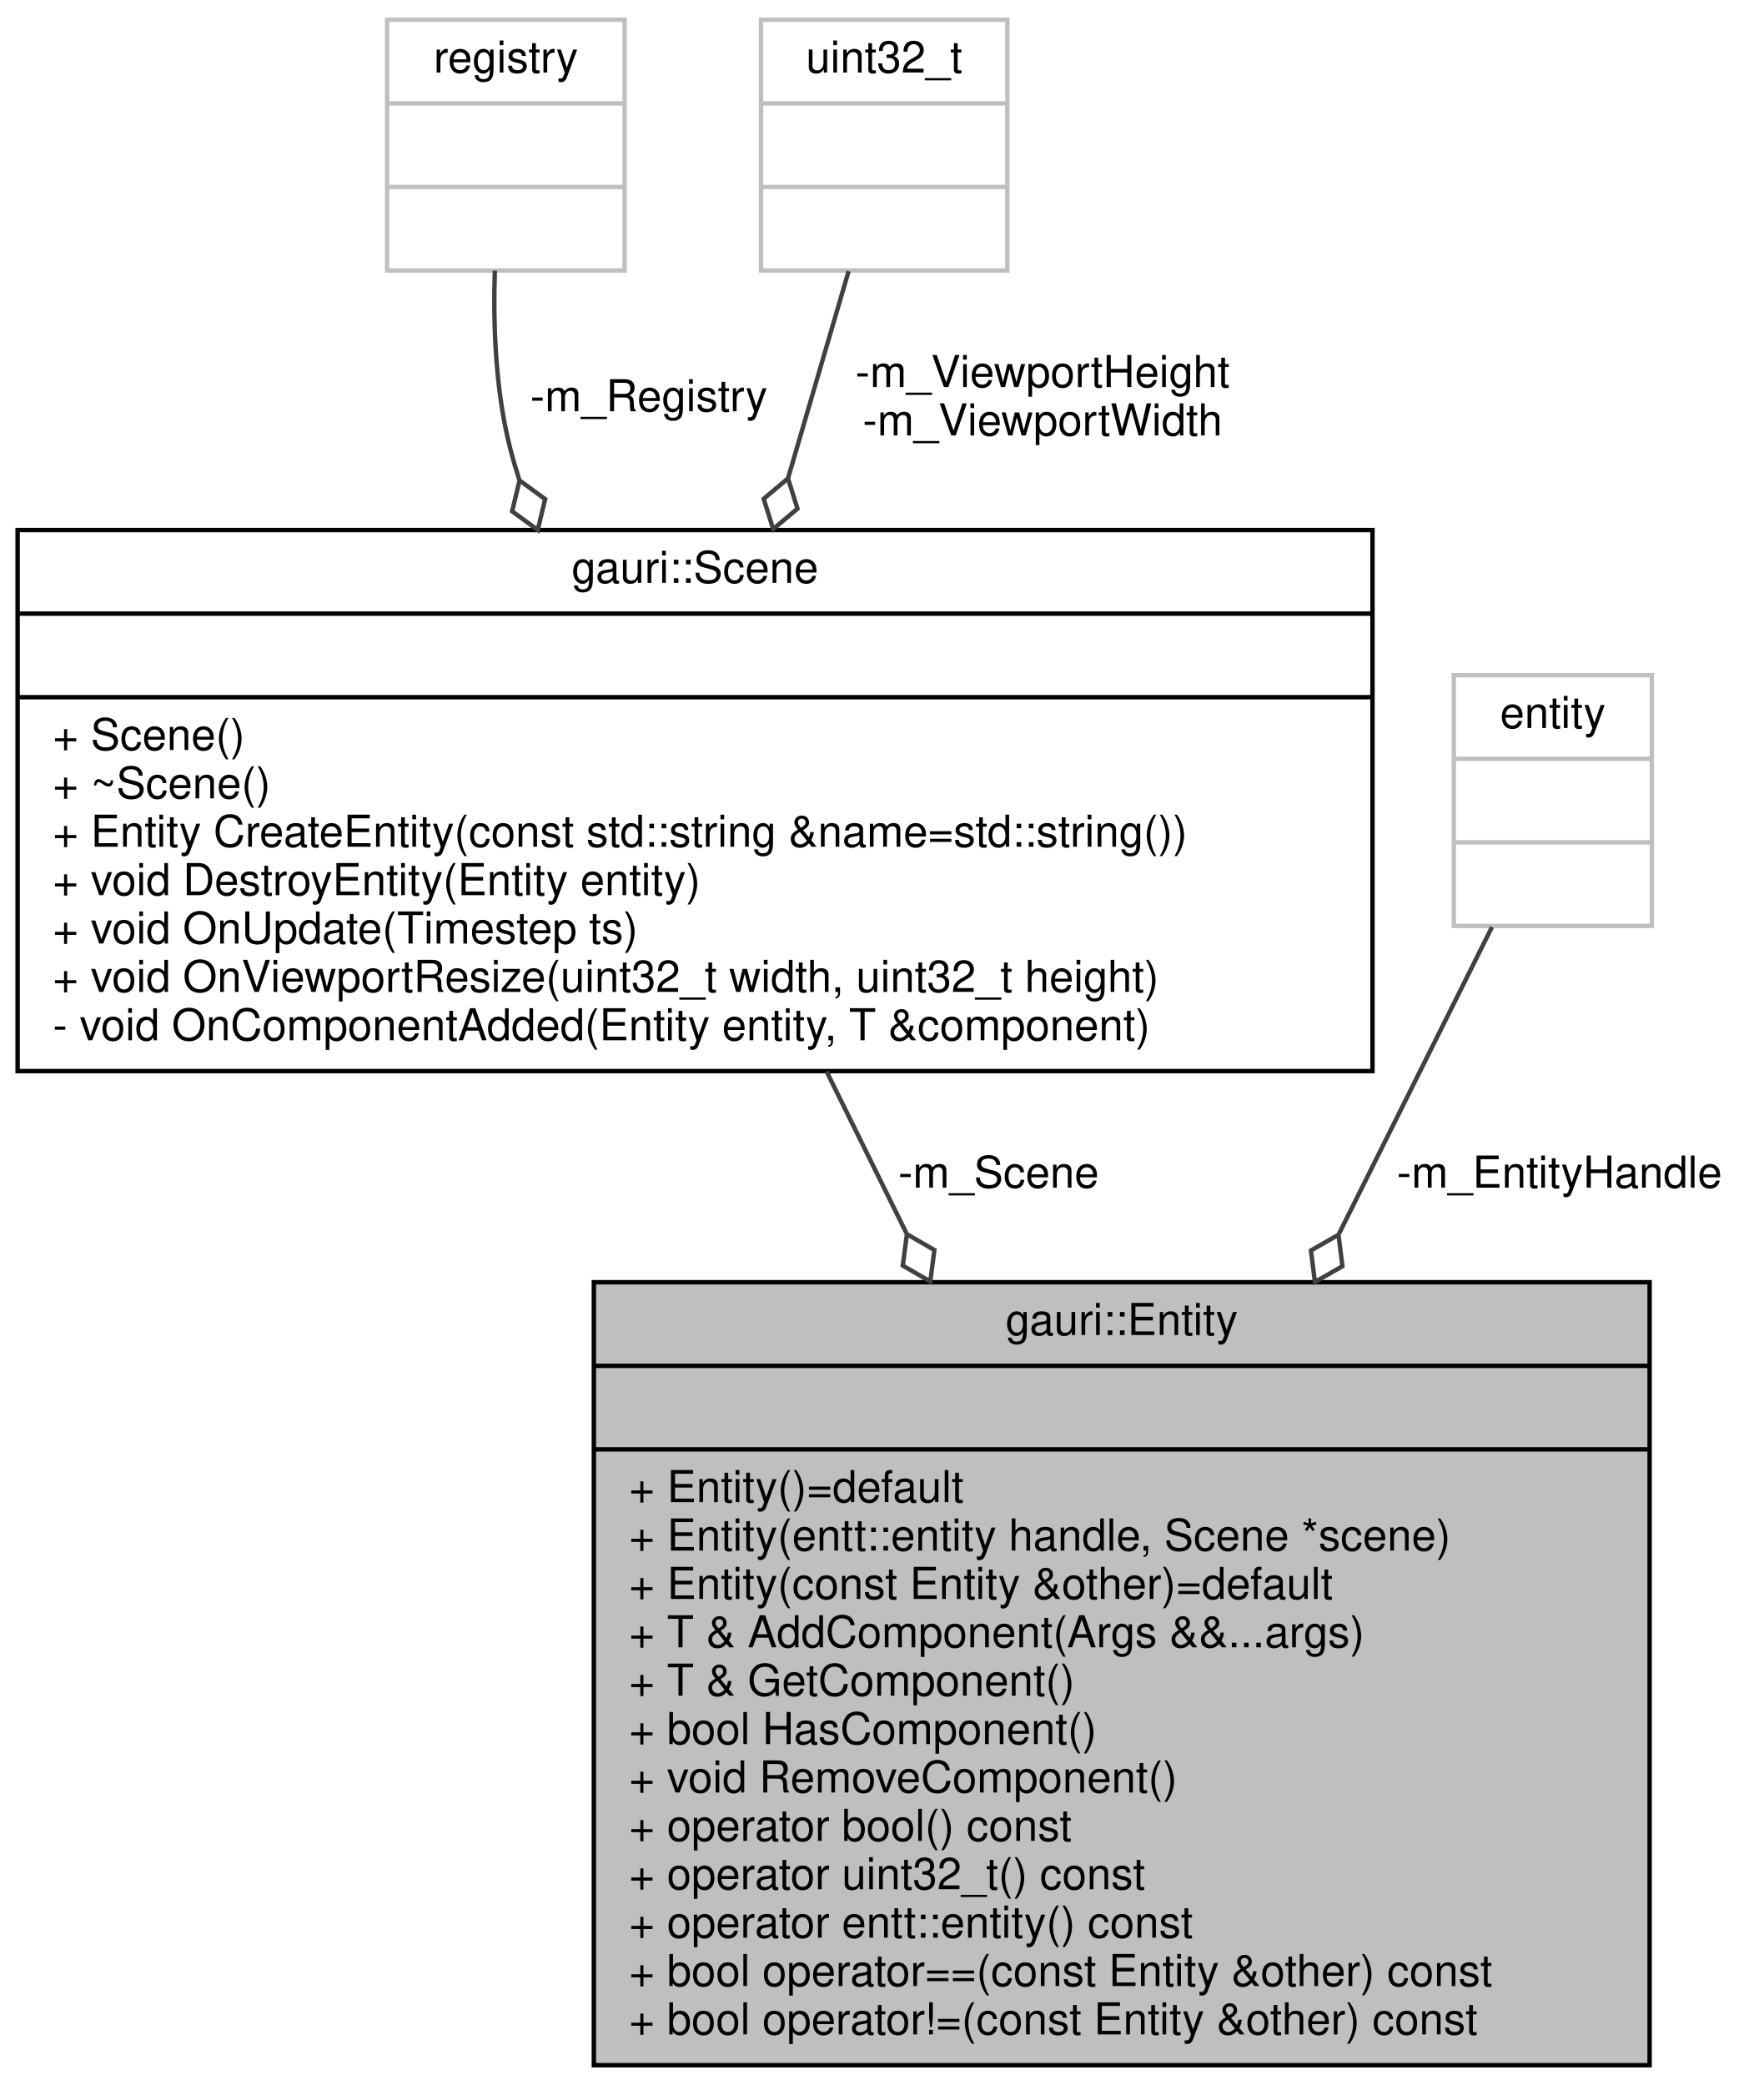
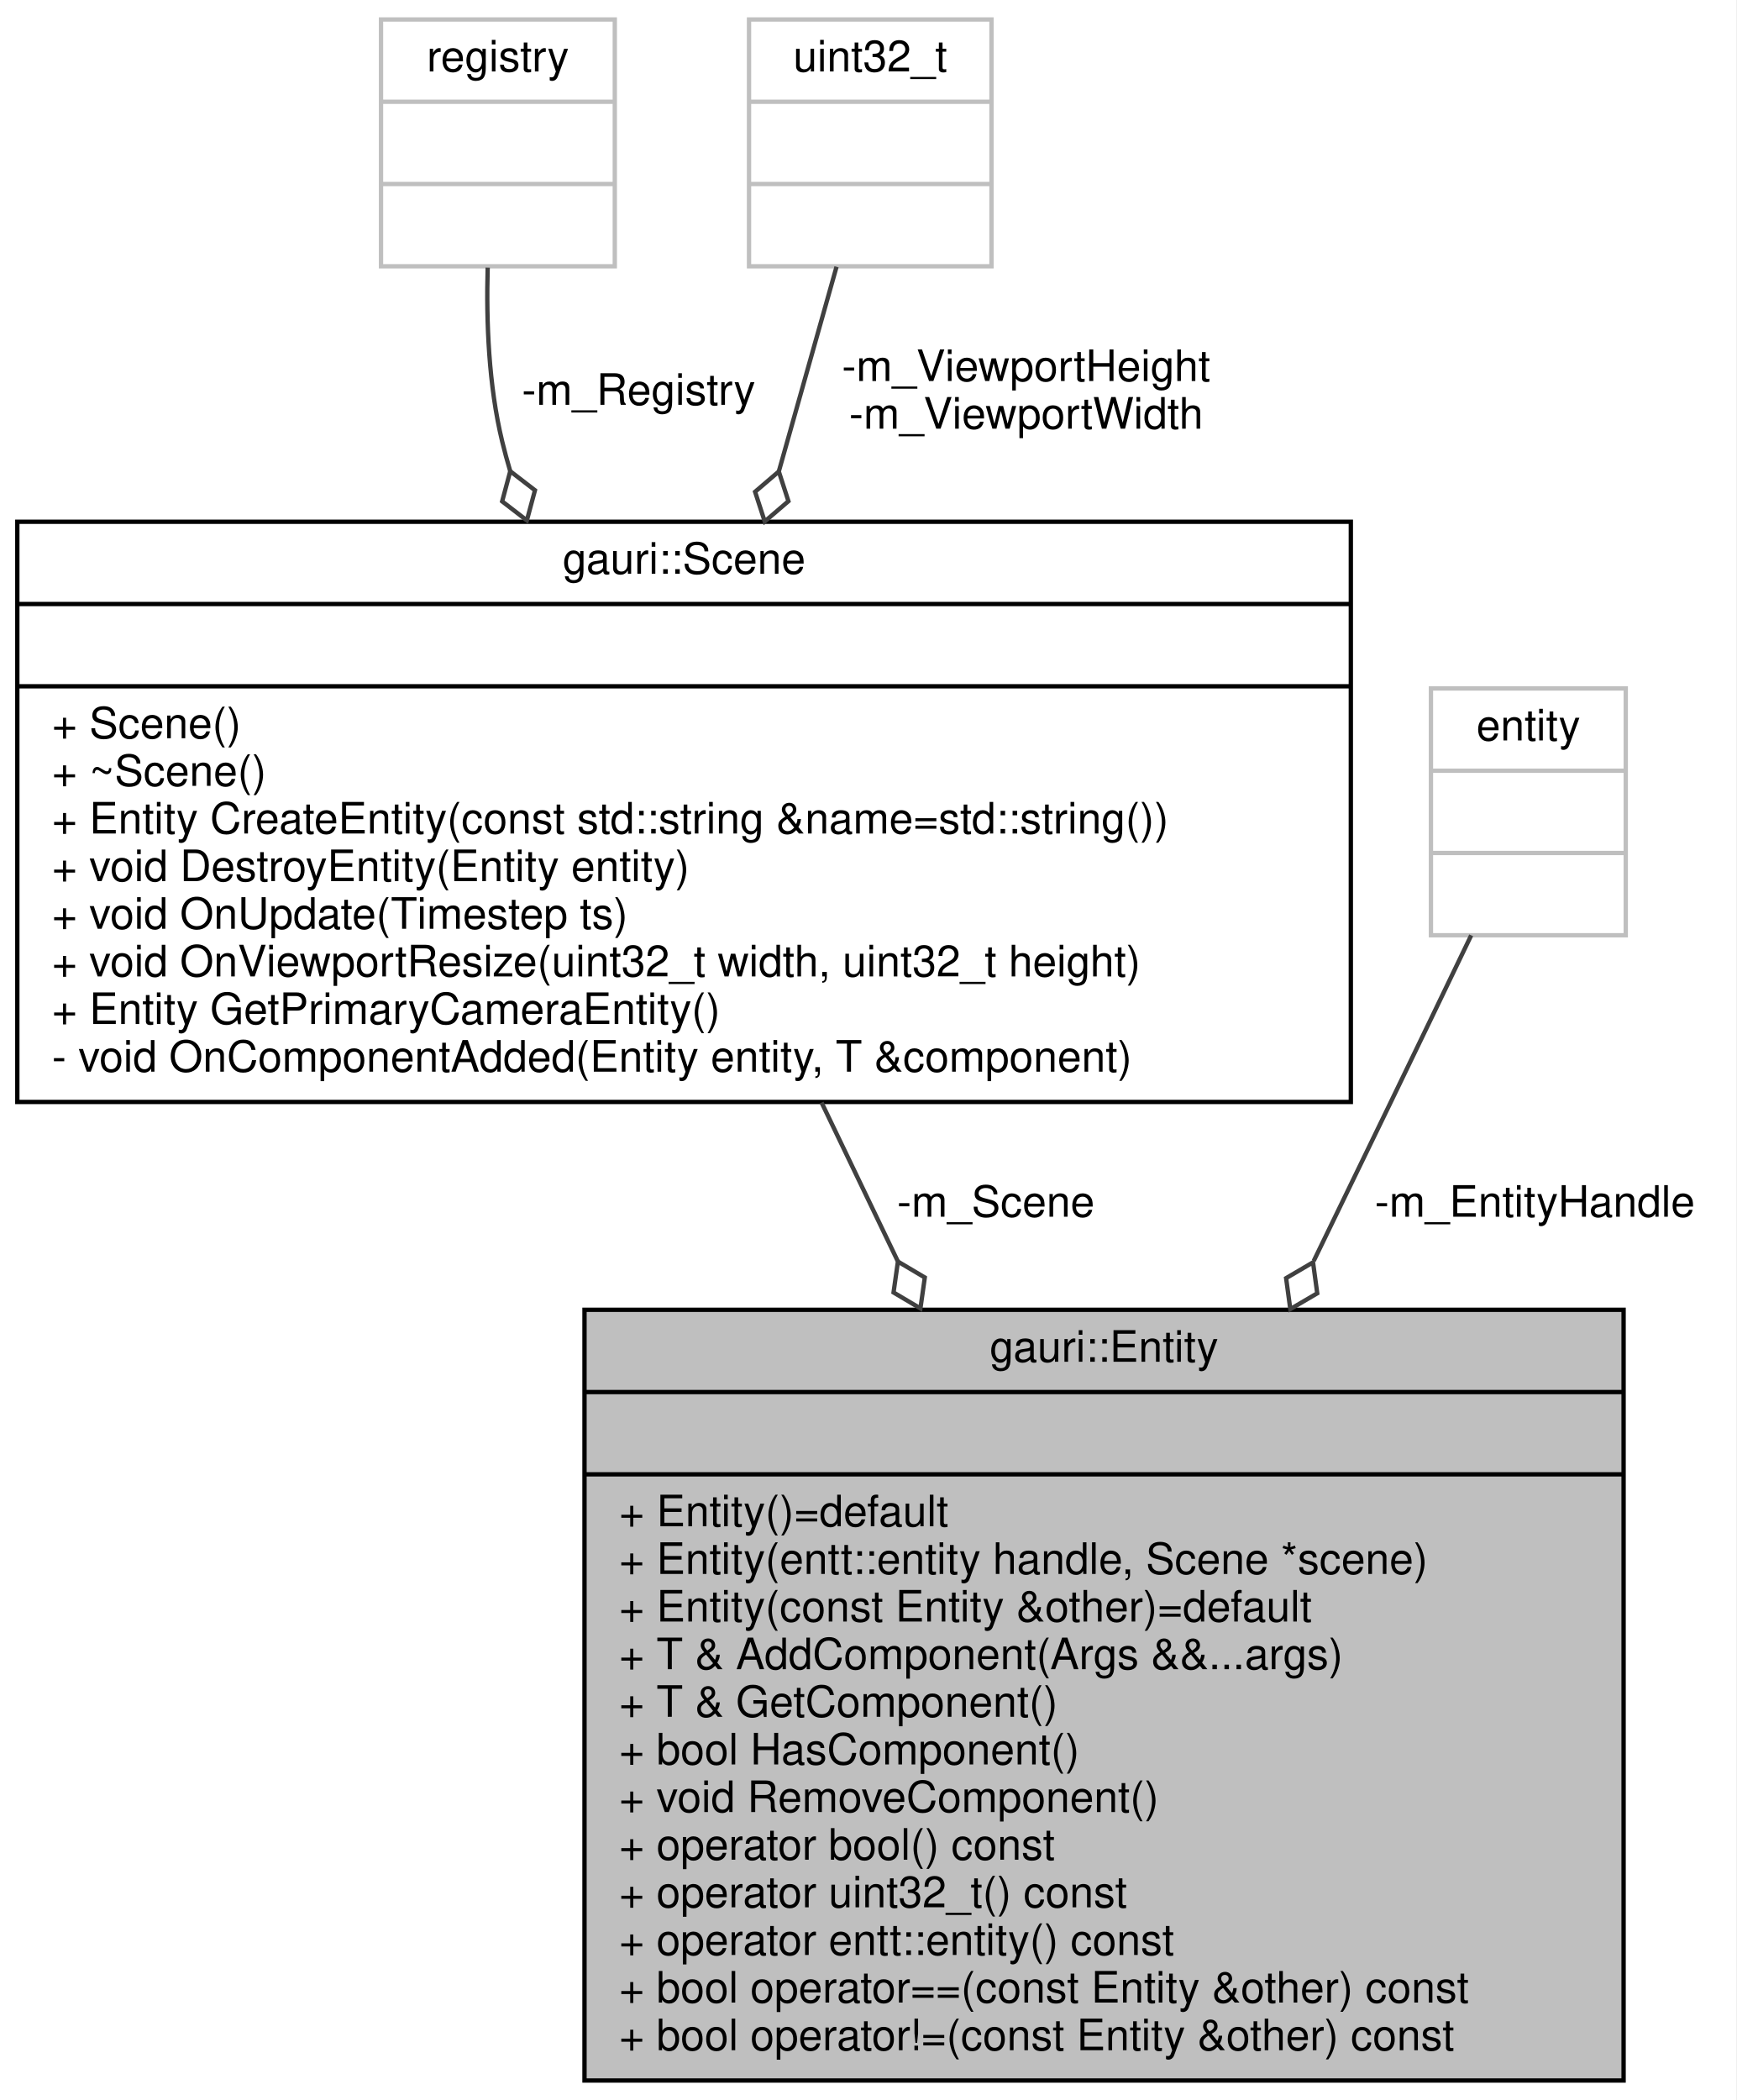
- <svg xmlns="http://www.w3.org/2000/svg" xmlns:xlink="http://www.w3.org/1999/xlink" width="401pt" height="474pt" viewBox="0.00 0.00 401.00 474.00">
-   <g id="graph0" class="graph" transform="scale(1 1) rotate(0) translate(4 470)">
-     <polygon fill="white" stroke="transparent" points="-4,4 -4,-470 397,-470 397,4 -4,4" />
+ <svg xmlns="http://www.w3.org/2000/svg" xmlns:xlink="http://www.w3.org/1999/xlink" width="401pt" height="485pt" viewBox="0.00 0.00 401.00 485.00">
+   <g id="graph0" class="graph" transform="scale(1 1) rotate(0) translate(4 481)">
+     <polygon fill="white" stroke="transparent" points="-4,4 -4,-481 397,-481 397,4 -4,4" />
    <g id="node1" class="node">
      <g id="a_node1">
        <a xlink:title=" ">
          <polygon fill="#bfbfbf" stroke="black" points="131,-0.5 131,-178.5 371,-178.5 371,-0.5 131,-0.5" />
          <text text-anchor="middle" x="251" y="-166.5" font-family="Helvetica,sans-Serif" font-size="10.00">gauri::Entity</text>
          <polyline fill="none" stroke="black" points="131,-159.5 371,-159.5 " />
          <text text-anchor="middle" x="251" y="-147.5" font-family="Helvetica,sans-Serif" font-size="10.00"> </text>
          <polyline fill="none" stroke="black" points="131,-140.5 371,-140.5 " />
          <text text-anchor="start" x="139" y="-128.5" font-family="Helvetica,sans-Serif" font-size="10.00">+ Entity()=default</text>
          <text text-anchor="start" x="139" y="-117.5" font-family="Helvetica,sans-Serif" font-size="10.00">+ Entity(entt::entity handle, Scene *scene)</text>
          <text text-anchor="start" x="139" y="-106.5" font-family="Helvetica,sans-Serif" font-size="10.00">+ Entity(const Entity &amp;other)=default</text>
          <text text-anchor="start" x="139" y="-95.5" font-family="Helvetica,sans-Serif" font-size="10.00">+ T &amp; AddComponent(Args &amp;&amp;...args)</text>
          <text text-anchor="start" x="139" y="-84.5" font-family="Helvetica,sans-Serif" font-size="10.00">+ T &amp; GetComponent()</text>
          <text text-anchor="start" x="139" y="-73.5" font-family="Helvetica,sans-Serif" font-size="10.00">+ bool HasComponent()</text>
          <text text-anchor="start" x="139" y="-62.5" font-family="Helvetica,sans-Serif" font-size="10.00">+ void RemoveComponent()</text>
          <text text-anchor="start" x="139" y="-51.5" font-family="Helvetica,sans-Serif" font-size="10.00">+ operator bool() const</text>
          <text text-anchor="start" x="139" y="-40.5" font-family="Helvetica,sans-Serif" font-size="10.00">+ operator uint32_t() const</text>
          <text text-anchor="start" x="139" y="-29.5" font-family="Helvetica,sans-Serif" font-size="10.00">+ operator entt::entity() const</text>
          <text text-anchor="start" x="139" y="-18.5" font-family="Helvetica,sans-Serif" font-size="10.00">+ bool operator==(const Entity &amp;other) const</text>
          <text text-anchor="start" x="139" y="-7.5" font-family="Helvetica,sans-Serif" font-size="10.00">+ bool operator!=(const Entity &amp;other) const</text>
        </a>
      </g>
    </g>
    <g id="node2" class="node">
      <g id="a_node2">
        <a xlink:href="classgauri_1_1Scene.html" target="_top" xlink:title=" ">
-           <polygon fill="white" stroke="black" points="0,-226.5 0,-349.5 308,-349.5 308,-226.5 0,-226.5" />
-           <text text-anchor="middle" x="154" y="-337.5" font-family="Helvetica,sans-Serif" font-size="10.00">gauri::Scene</text>
-           <polyline fill="none" stroke="black" points="0,-330.5 308,-330.5 " />
-           <text text-anchor="middle" x="154" y="-318.5" font-family="Helvetica,sans-Serif" font-size="10.00"> </text>
-           <polyline fill="none" stroke="black" points="0,-311.5 308,-311.5 " />
-           <text text-anchor="start" x="8" y="-299.5" font-family="Helvetica,sans-Serif" font-size="10.00">+ Scene()</text>
-           <text text-anchor="start" x="8" y="-288.5" font-family="Helvetica,sans-Serif" font-size="10.00">+ ~Scene()</text>
-           <text text-anchor="start" x="8" y="-277.5" font-family="Helvetica,sans-Serif" font-size="10.00">+ Entity CreateEntity(const std::string &amp;name=std::string())</text>
-           <text text-anchor="start" x="8" y="-266.5" font-family="Helvetica,sans-Serif" font-size="10.00">+ void DestroyEntity(Entity entity)</text>
-           <text text-anchor="start" x="8" y="-255.5" font-family="Helvetica,sans-Serif" font-size="10.00">+ void OnUpdate(Timestep ts)</text>
-           <text text-anchor="start" x="8" y="-244.5" font-family="Helvetica,sans-Serif" font-size="10.00">+ void OnViewportResize(uint32_t width, uint32_t height)</text>
+           <polygon fill="white" stroke="black" points="0,-226.5 0,-360.5 308,-360.5 308,-226.5 0,-226.5" />
+           <text text-anchor="middle" x="154" y="-348.5" font-family="Helvetica,sans-Serif" font-size="10.00">gauri::Scene</text>
+           <polyline fill="none" stroke="black" points="0,-341.5 308,-341.5 " />
+           <text text-anchor="middle" x="154" y="-329.5" font-family="Helvetica,sans-Serif" font-size="10.00"> </text>
+           <polyline fill="none" stroke="black" points="0,-322.5 308,-322.5 " />
+           <text text-anchor="start" x="8" y="-310.5" font-family="Helvetica,sans-Serif" font-size="10.00">+ Scene()</text>
+           <text text-anchor="start" x="8" y="-299.5" font-family="Helvetica,sans-Serif" font-size="10.00">+ ~Scene()</text>
+           <text text-anchor="start" x="8" y="-288.5" font-family="Helvetica,sans-Serif" font-size="10.00">+ Entity CreateEntity(const std::string &amp;name=std::string())</text>
+           <text text-anchor="start" x="8" y="-277.5" font-family="Helvetica,sans-Serif" font-size="10.00">+ void DestroyEntity(Entity entity)</text>
+           <text text-anchor="start" x="8" y="-266.5" font-family="Helvetica,sans-Serif" font-size="10.00">+ void OnUpdate(Timestep ts)</text>
+           <text text-anchor="start" x="8" y="-255.5" font-family="Helvetica,sans-Serif" font-size="10.00">+ void OnViewportResize(uint32_t width, uint32_t height)</text>
+           <text text-anchor="start" x="8" y="-244.5" font-family="Helvetica,sans-Serif" font-size="10.00">+ Entity GetPrimaryCameraEntity()</text>
          <text text-anchor="start" x="8" y="-233.5" font-family="Helvetica,sans-Serif" font-size="10.00">- void OnComponentAdded(Entity entity, T &amp;component)</text>
        </a>
      </g>
    </g>
    <g id="edge1" class="edge">
-       <path fill="none" stroke="#404040" d="M183.89,-226.44C189.66,-214.75 195.85,-202.23 202.04,-189.68" />
-       <polygon fill="none" stroke="#404040" points="202.16,-189.43 201.23,-182.28 207.48,-178.67 208.41,-185.82 202.16,-189.43" />
-       <text text-anchor="middle" x="223" y="-200" font-family="Helvetica,sans-Serif" font-size="10.00"> -m_Scene</text>
+       <path fill="none" stroke="#404040" d="M185.76,-226.36C191.4,-214.61 197.39,-202.15 203.36,-189.72" />
+       <polygon fill="none" stroke="#404040" points="203.39,-189.64 202.38,-182.5 208.59,-178.82 209.6,-185.96 203.39,-189.64" />
+       <text text-anchor="middle" x="226" y="-200" font-family="Helvetica,sans-Serif" font-size="10.00"> -m_Scene</text>
    </g>
    <g id="node3" class="node">
      <g id="a_node3">
        <a xlink:title=" ">
-           <polygon fill="white" stroke="#bfbfbf" points="84,-408.5 84,-465.5 138,-465.5 138,-408.5 84,-408.5" />
-           <text text-anchor="middle" x="111" y="-453.5" font-family="Helvetica,sans-Serif" font-size="10.00">registry</text>
-           <polyline fill="none" stroke="#bfbfbf" points="84,-446.5 138,-446.5 " />
-           <text text-anchor="middle" x="111" y="-434.5" font-family="Helvetica,sans-Serif" font-size="10.00"> </text>
-           <polyline fill="none" stroke="#bfbfbf" points="84,-427.5 138,-427.5 " />
-           <text text-anchor="middle" x="111" y="-415.5" font-family="Helvetica,sans-Serif" font-size="10.00"> </text>
+           <polygon fill="white" stroke="#bfbfbf" points="84,-419.5 84,-476.5 138,-476.5 138,-419.5 84,-419.5" />
+           <text text-anchor="middle" x="111" y="-464.5" font-family="Helvetica,sans-Serif" font-size="10.00">registry</text>
+           <polyline fill="none" stroke="#bfbfbf" points="84,-457.5 138,-457.5 " />
+           <text text-anchor="middle" x="111" y="-445.5" font-family="Helvetica,sans-Serif" font-size="10.00"> </text>
+           <polyline fill="none" stroke="#bfbfbf" points="84,-438.5 138,-438.5 " />
+           <text text-anchor="middle" x="111" y="-426.5" font-family="Helvetica,sans-Serif" font-size="10.00"> </text>
        </a>
      </g>
    </g>
    <g id="edge2" class="edge">
-       <path fill="none" stroke="#404040" d="M108.49,-408.48C108.08,-395.95 108.65,-381.04 112,-368 112.59,-365.69 113.27,-363.37 114.01,-361.05" />
-       <polygon fill="none" stroke="#404040" points="114.11,-360.78 112.42,-353.77 118.24,-349.52 119.93,-356.53 114.11,-360.78" />
-       <text text-anchor="middle" x="143.5" y="-376.5" font-family="Helvetica,sans-Serif" font-size="10.00"> -m_Registry</text>
+       <path fill="none" stroke="#404040" d="M108.64,-419.19C108.29,-406.73 108.85,-391.97 112,-379 112.55,-376.73 113.17,-374.45 113.85,-372.17" />
+       <polygon fill="none" stroke="#404040" points="113.85,-372.17 111.98,-365.21 117.69,-360.81 119.56,-367.77 113.85,-372.17" />
+       <text text-anchor="middle" x="143.5" y="-387.5" font-family="Helvetica,sans-Serif" font-size="10.00"> -m_Registry</text>
    </g>
    <g id="node4" class="node">
      <g id="a_node4">
        <a xlink:title=" ">
-           <polygon fill="white" stroke="#bfbfbf" points="169,-408.5 169,-465.5 225,-465.5 225,-408.5 169,-408.5" />
-           <text text-anchor="middle" x="197" y="-453.5" font-family="Helvetica,sans-Serif" font-size="10.00">uint32_t</text>
-           <polyline fill="none" stroke="#bfbfbf" points="169,-446.5 225,-446.5 " />
-           <text text-anchor="middle" x="197" y="-434.5" font-family="Helvetica,sans-Serif" font-size="10.00"> </text>
-           <polyline fill="none" stroke="#bfbfbf" points="169,-427.5 225,-427.5 " />
-           <text text-anchor="middle" x="197" y="-415.5" font-family="Helvetica,sans-Serif" font-size="10.00"> </text>
+           <polygon fill="white" stroke="#bfbfbf" points="169,-419.5 169,-476.5 225,-476.5 225,-419.5 169,-419.5" />
+           <text text-anchor="middle" x="197" y="-464.5" font-family="Helvetica,sans-Serif" font-size="10.00">uint32_t</text>
+           <polyline fill="none" stroke="#bfbfbf" points="169,-457.5 225,-457.5 " />
+           <text text-anchor="middle" x="197" y="-445.5" font-family="Helvetica,sans-Serif" font-size="10.00"> </text>
+           <polyline fill="none" stroke="#bfbfbf" points="169,-438.5 225,-438.5 " />
+           <text text-anchor="middle" x="197" y="-426.5" font-family="Helvetica,sans-Serif" font-size="10.00"> </text>
        </a>
      </g>
    </g>
    <g id="edge3" class="edge">
-       <path fill="none" stroke="#404040" d="M188.91,-408.35C184.98,-394.9 180.05,-378.05 175.14,-361.28" />
-       <polygon fill="none" stroke="#404040" points="175.13,-361.24 169.61,-356.6 171.76,-349.72 177.29,-354.36 175.13,-361.24" />
-       <text text-anchor="middle" x="233" y="-382" font-family="Helvetica,sans-Serif" font-size="10.00"> -m_ViewportHeight</text>
-       <text text-anchor="middle" x="233" y="-371" font-family="Helvetica,sans-Serif" font-size="10.00">-m_ViewportWidth</text>
+       <path fill="none" stroke="#404040" d="M189.21,-419.38C185.44,-405.99 180.69,-389.17 175.92,-372.25" />
+       <polygon fill="none" stroke="#404040" points="175.88,-372.11 170.4,-367.42 172.63,-360.56 178.1,-365.25 175.88,-372.11" />
+       <text text-anchor="middle" x="233" y="-393" font-family="Helvetica,sans-Serif" font-size="10.00"> -m_ViewportHeight</text>
+       <text text-anchor="middle" x="233" y="-382" font-family="Helvetica,sans-Serif" font-size="10.00">-m_ViewportWidth</text>
    </g>
    <g id="node5" class="node">
      <g id="a_node5">
        <a xlink:title=" ">
-           <polygon fill="white" stroke="#bfbfbf" points="326.5,-259.5 326.5,-316.5 371.5,-316.5 371.5,-259.5 326.5,-259.5" />
-           <text text-anchor="middle" x="349" y="-304.5" font-family="Helvetica,sans-Serif" font-size="10.00">entity</text>
-           <polyline fill="none" stroke="#bfbfbf" points="326.5,-297.5 371.5,-297.5 " />
-           <text text-anchor="middle" x="349" y="-285.5" font-family="Helvetica,sans-Serif" font-size="10.00"> </text>
-           <polyline fill="none" stroke="#bfbfbf" points="326.5,-278.5 371.5,-278.5 " />
-           <text text-anchor="middle" x="349" y="-266.5" font-family="Helvetica,sans-Serif" font-size="10.00"> </text>
+           <polygon fill="white" stroke="#bfbfbf" points="326.5,-265 326.5,-322 371.5,-322 371.5,-265 326.5,-265" />
+           <text text-anchor="middle" x="349" y="-310" font-family="Helvetica,sans-Serif" font-size="10.00">entity</text>
+           <polyline fill="none" stroke="#bfbfbf" points="326.5,-303 371.5,-303 " />
+           <text text-anchor="middle" x="349" y="-291" font-family="Helvetica,sans-Serif" font-size="10.00"> </text>
+           <polyline fill="none" stroke="#bfbfbf" points="326.5,-284 371.5,-284 " />
+           <text text-anchor="middle" x="349" y="-272" font-family="Helvetica,sans-Serif" font-size="10.00"> </text>
        </a>
      </g>
    </g>
    <g id="edge4" class="edge">
-       <path fill="none" stroke="#404040" d="M335.17,-259.26C325.93,-240.75 313.18,-215.18 300.39,-189.53" />
-       <polygon fill="none" stroke="#404040" points="300.27,-189.3 294.01,-185.71 294.92,-178.56 301.17,-182.14 300.27,-189.3" />
+       <path fill="none" stroke="#404040" d="M335.8,-264.98C330.04,-253 323.2,-238.8 317,-226 311.33,-214.28 305.36,-202 299.44,-189.81" />
+       <polygon fill="none" stroke="#404040" points="299.27,-189.46 293.05,-185.81 294.02,-178.66 300.24,-182.31 299.27,-189.46" />
      <text text-anchor="middle" x="350.5" y="-200" font-family="Helvetica,sans-Serif" font-size="10.00"> -m_EntityHandle</text>
    </g>
  </g>
</svg>
